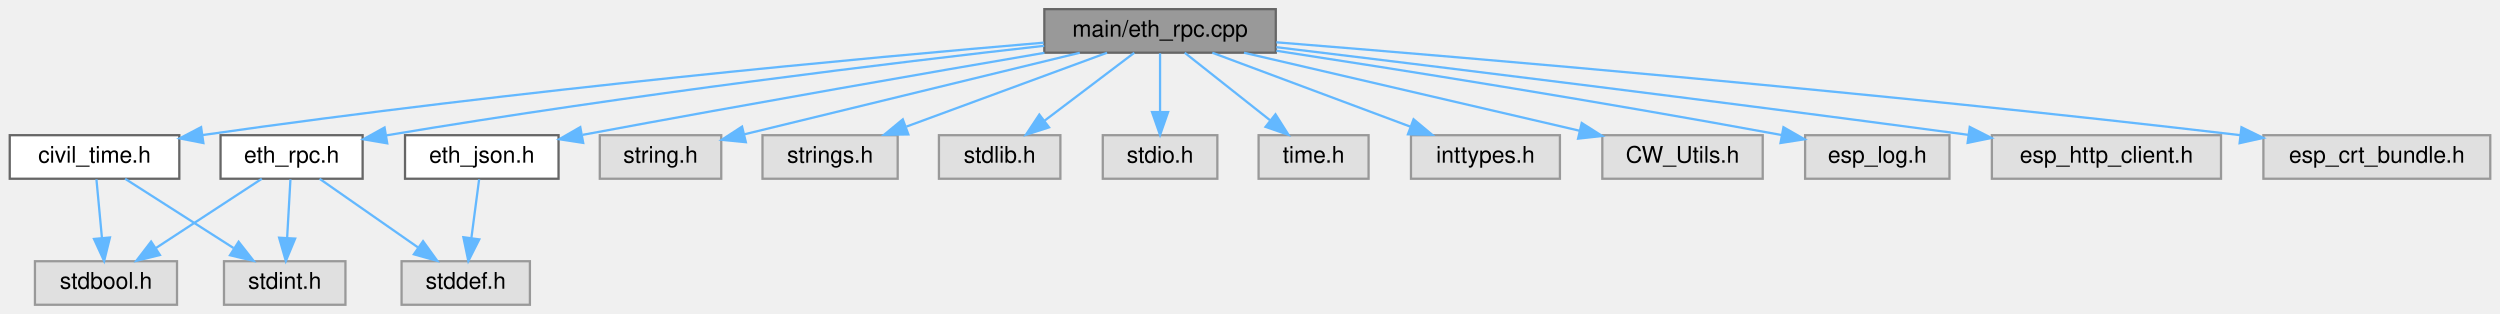
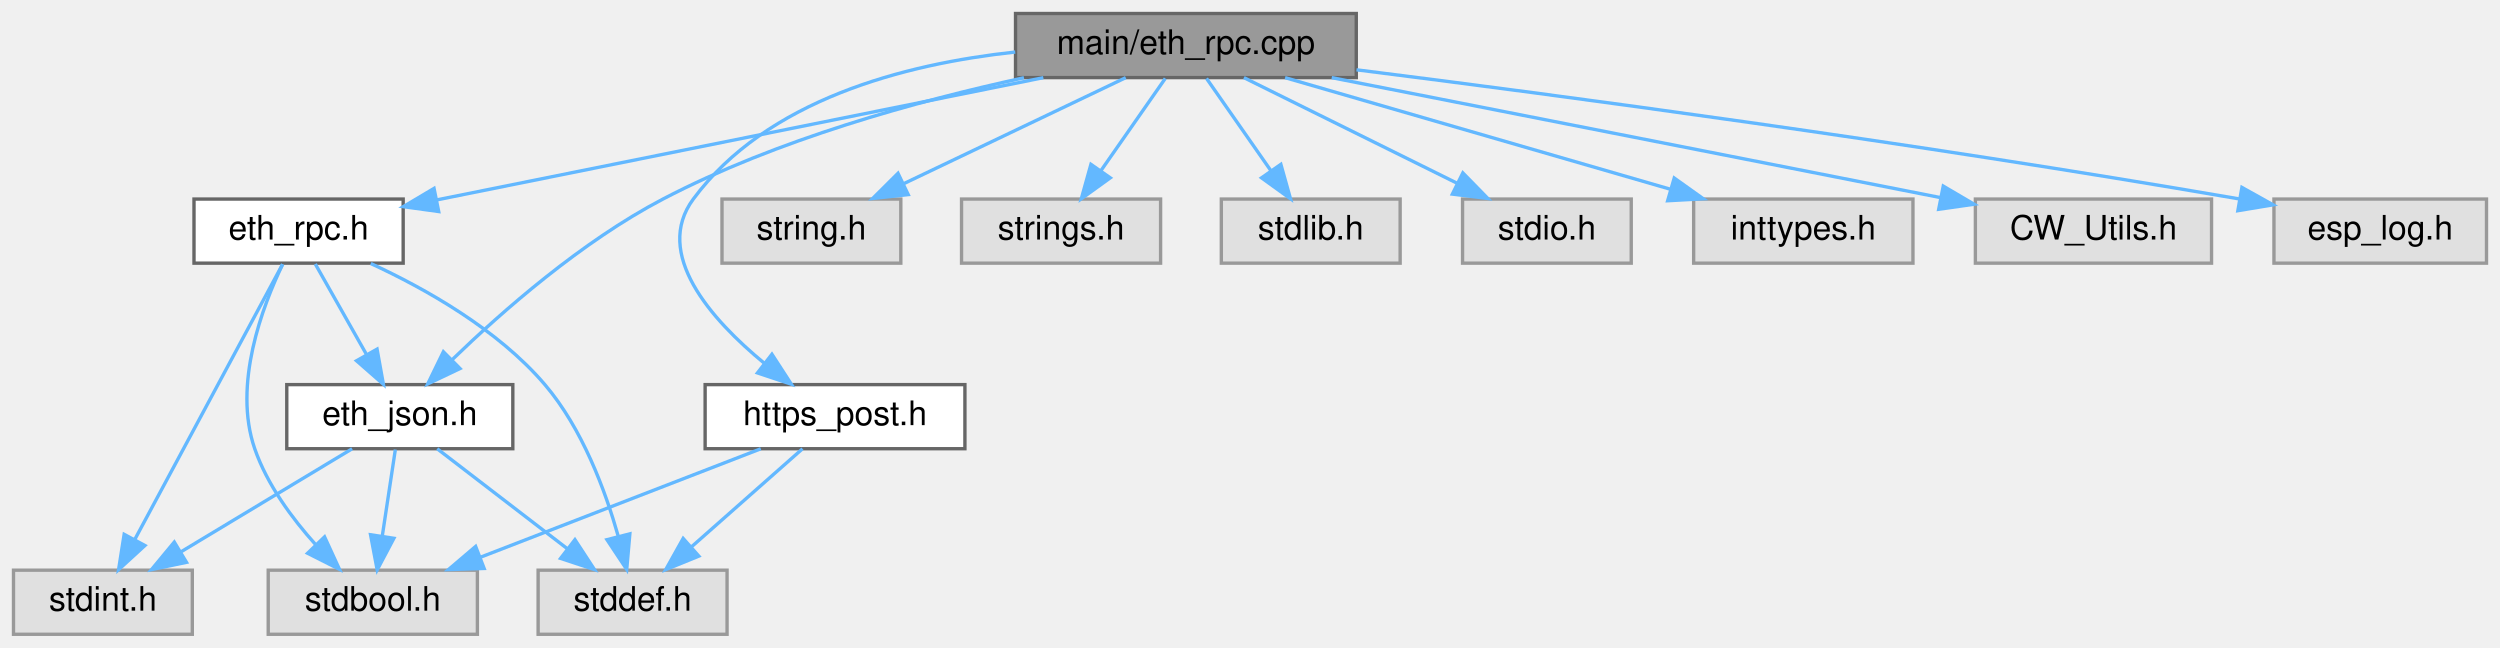
- <svg xmlns="http://www.w3.org/2000/svg" xmlns:xlink="http://www.w3.org/1999/xlink" width="1091pt" height="137pt" viewBox="0.00 0.00 1090.50 137.00">
-   <g id="graph0" class="graph" transform="scale(1 1) rotate(0) translate(4 133)">
+ <svg xmlns="http://www.w3.org/2000/svg" xmlns:xlink="http://www.w3.org/1999/xlink" width="741pt" height="192pt" viewBox="0.00 0.00 741.00 192.00">
+   <g id="graph0" class="graph" transform="scale(1 1) rotate(0) translate(4 188)">
    <g id="Node000001" class="node">
      <g id="a_Node000001">
        <a xlink:title="Ethereum JSON-RPC client implementation (HTTPS). Network bring-up (Wi-Fi, SNTP) lives in net....">
-           <polygon fill="#999999" stroke="#666666" points="552.5,-129 451.5,-129 451.5,-110 552.5,-110 552.5,-129" />
-           <text text-anchor="middle" x="502" y="-117" font-family="Helvetica,sans-Serif" font-size="10.00">main/eth_rpc.cpp</text>
+           <polygon fill="#999999" stroke="#666666" points="398,-184 297,-184 297,-165 398,-165 398,-184" />
+           <text text-anchor="middle" x="347.5" y="-172" font-family="Helvetica,sans-Serif" font-size="10.00">main/eth_rpc.cpp</text>
        </a>
      </g>
    </g>
    <g id="Node000002" class="node">
      <g id="a_Node000002">
        <a xlink:href="eth__rpc_8h.html" target="_top" xlink:title="Ethereum JSON-RPC client over HTTPS (nonce / ecrecover parity / raw-tx broadcast / receipt polling)....">
-           <polygon fill="white" stroke="#666666" points="154,-74 92,-74 92,-55 154,-55 154,-74" />
-           <text text-anchor="middle" x="123" y="-62" font-family="Helvetica,sans-Serif" font-size="10.00">eth_rpc.h</text>
+           <polygon fill="white" stroke="#666666" points="115.5,-129 53.5,-129 53.5,-110 115.5,-110 115.5,-129" />
+           <text text-anchor="middle" x="84.5" y="-117" font-family="Helvetica,sans-Serif" font-size="10.00">eth_rpc.h</text>
        </a>
      </g>
    </g>
    <g id="edge1_Node000001_Node000002" class="edge">
      <g id="a_edge1_Node000001_Node000002">
        <a xlink:title=" ">
-           <path fill="none" stroke="#63b8ff" d="M451.43,-113.02C387.2,-105.79 272.74,-92.05 164.42,-73.94" />
-           <polygon fill="#63b8ff" stroke="#63b8ff" points="164.74,-70.45 154.29,-72.23 163.57,-77.35 164.74,-70.45" />
+           <path fill="none" stroke="#63b8ff" d="M305.24,-164.98C255.76,-155.01 174.37,-138.61 125.46,-128.75" />
+           <polygon fill="#63b8ff" stroke="#63b8ff" points="126.03,-125.3 115.53,-126.75 124.65,-132.16 126.03,-125.3" />
        </a>
      </g>
    </g>
    <g id="Node000006" class="node">
      <g id="a_Node000006">
        <a xlink:href="eth__json_8h.html" target="_top" xlink:title="JSON-RPC response parsing helpers — kept in their own unit (cJSON + CW_Utils only,...">
-           <polygon fill="white" stroke="#666666" points="239.5,-74 172.5,-74 172.5,-55 239.5,-55 239.5,-74" />
-           <text text-anchor="middle" x="206" y="-62" font-family="Helvetica,sans-Serif" font-size="10.00">eth_json.h</text>
-         </a>
-       </g>
-     </g>
-     <g id="edge5_Node000001_Node000006" class="edge">
-       <g id="a_edge5_Node000001_Node000006">
-         <a xlink:title=" ">
-           <path fill="none" stroke="#63b8ff" d="M451.54,-109.95C402.63,-101.58 326.07,-88.3 250.03,-74.16" />
-           <polygon fill="#63b8ff" stroke="#63b8ff" points="250.26,-70.64 239.79,-72.25 248.98,-77.52 250.26,-70.64" />
+           <polygon fill="white" stroke="#666666" points="148,-74 81,-74 81,-55 148,-55 148,-74" />
+           <text text-anchor="middle" x="114.5" y="-62" font-family="Helvetica,sans-Serif" font-size="10.00">eth_json.h</text>
+         </a>
+       </g>
+     </g>
+     <g id="edge9_Node000001_Node000006" class="edge">
+       <g id="a_edge9_Node000001_Node000006">
+         <a xlink:title=" ">
+           <path fill="none" stroke="#63b8ff" d="M299.5,-164.96C267.88,-158.09 226.25,-146.63 192.5,-129 168.47,-116.45 144.9,-95.77 130.07,-81.43" />
+           <polygon fill="#63b8ff" stroke="#63b8ff" points="132.35,-78.76 122.78,-74.21 127.42,-83.74 132.35,-78.76" />
        </a>
      </g>
    </g>
    <g id="Node000007" class="node">
      <g id="a_Node000007">
-         <a xlink:href="civil__time_8h.html" target="_top" xlink:title="TZ-independent calendar arithmetic and date-string parsing.">
-           <polygon fill="white" stroke="#666666" points="74,-74 0,-74 0,-55 74,-55 74,-74" />
-           <text text-anchor="middle" x="37" y="-62" font-family="Helvetica,sans-Serif" font-size="10.00">civil_time.h</text>
-         </a>
-       </g>
-     </g>
-     <g id="edge7_Node000001_Node000007" class="edge">
-       <g id="a_edge7_Node000001_Node000007">
-         <a xlink:title=" ">
-           <path fill="none" stroke="#63b8ff" d="M451.21,-114.38C374.09,-107.83 222.61,-93.89 84.07,-74.05" />
-           <polygon fill="#63b8ff" stroke="#63b8ff" points="84.51,-70.58 74.12,-72.61 83.51,-77.51 84.51,-70.58" />
+         <a xlink:href="https__post_8h.html" target="_top" xlink:title="One HTTPS JSON POST, shared by every RPC client in the firmware.">
+           <polygon fill="white" stroke="#666666" points="282,-74 205,-74 205,-55 282,-55 282,-74" />
+           <text text-anchor="middle" x="243.5" y="-62" font-family="Helvetica,sans-Serif" font-size="10.00">https_post.h</text>
+         </a>
+       </g>
+     </g>
+     <g id="edge10_Node000001_Node000007" class="edge">
+       <g id="a_edge10_Node000001_Node000007">
+         <a xlink:title=" ">
+           <path fill="none" stroke="#63b8ff" d="M296.91,-172.58C263.99,-169.02 223.26,-158.39 201.5,-129 189.51,-112.81 206.69,-93.39 222.55,-80.32" />
+           <polygon fill="#63b8ff" stroke="#63b8ff" points="224.8,-83.01 230.56,-74.12 220.51,-77.47 224.8,-83.01" />
        </a>
      </g>
    </g>
    <g id="Node000008" class="node">
      <g id="a_Node000008">
        <a xlink:title=" ">
-           <polygon fill="#e0e0e0" stroke="#999999" points="310.5,-74 257.5,-74 257.5,-55 310.5,-55 310.5,-74" />
-           <text text-anchor="middle" x="284" y="-62" font-family="Helvetica,sans-Serif" font-size="10.00">string.h</text>
-         </a>
-       </g>
-     </g>
-     <g id="edge10_Node000001_Node000008" class="edge">
-       <g id="a_edge10_Node000001_Node000008">
-         <a xlink:title=" ">
-           <path fill="none" stroke="#63b8ff" d="M466.97,-109.98C426.81,-100.22 361.27,-84.29 320.5,-74.37" />
-           <polygon fill="#63b8ff" stroke="#63b8ff" points="321.24,-70.95 310.69,-71.99 319.58,-77.75 321.24,-70.95" />
+           <polygon fill="#e0e0e0" stroke="#999999" points="263,-129 210,-129 210,-110 263,-110 263,-129" />
+           <text text-anchor="middle" x="236.5" y="-117" font-family="Helvetica,sans-Serif" font-size="10.00">string.h</text>
+         </a>
+       </g>
+     </g>
+     <g id="edge13_Node000001_Node000008" class="edge">
+       <g id="a_edge13_Node000001_Node000008">
+         <a xlink:title=" ">
+           <path fill="none" stroke="#63b8ff" d="M329.67,-164.98C311.89,-156.5 284.35,-143.35 263.82,-133.54" />
+           <polygon fill="#63b8ff" stroke="#63b8ff" points="265.19,-130.32 254.66,-129.17 262.17,-136.64 265.19,-130.32" />
        </a>
      </g>
    </g>
    <g id="Node000009" class="node">
      <g id="a_Node000009">
        <a xlink:title=" ">
-           <polygon fill="#e0e0e0" stroke="#999999" points="387.5,-74 328.5,-74 328.5,-55 387.5,-55 387.5,-74" />
-           <text text-anchor="middle" x="358" y="-62" font-family="Helvetica,sans-Serif" font-size="10.00">strings.h</text>
-         </a>
-       </g>
-     </g>
-     <g id="edge11_Node000001_Node000009" class="edge">
-       <g id="a_edge11_Node000001_Node000009">
-         <a xlink:title=" ">
-           <path fill="none" stroke="#63b8ff" d="M478.86,-109.98C455.18,-101.27 418.13,-87.63 391.29,-77.75" />
-           <polygon fill="#63b8ff" stroke="#63b8ff" points="392.15,-74.34 381.56,-74.17 389.73,-80.91 392.15,-74.34" />
+           <polygon fill="#e0e0e0" stroke="#999999" points="340,-129 281,-129 281,-110 340,-110 340,-129" />
+           <text text-anchor="middle" x="310.5" y="-117" font-family="Helvetica,sans-Serif" font-size="10.00">strings.h</text>
+         </a>
+       </g>
+     </g>
+     <g id="edge14_Node000001_Node000009" class="edge">
+       <g id="a_edge14_Node000001_Node000009">
+         <a xlink:title=" ">
+           <path fill="none" stroke="#63b8ff" d="M341.39,-164.75C336.22,-157.34 328.65,-146.5 322.31,-137.41" />
+           <polygon fill="#63b8ff" stroke="#63b8ff" points="325.09,-135.29 316.5,-129.09 319.35,-139.29 325.09,-135.29" />
        </a>
      </g>
    </g>
    <g id="Node000010" class="node">
      <g id="a_Node000010">
        <a xlink:title=" ">
-           <polygon fill="#e0e0e0" stroke="#999999" points="458.5,-74 405.5,-74 405.5,-55 458.5,-55 458.5,-74" />
-           <text text-anchor="middle" x="432" y="-62" font-family="Helvetica,sans-Serif" font-size="10.00">stdlib.h</text>
-         </a>
-       </g>
-     </g>
-     <g id="edge12_Node000001_Node000010" class="edge">
-       <g id="a_edge12_Node000001_Node000010">
-         <a xlink:title=" ">
-           <path fill="none" stroke="#63b8ff" d="M490.75,-109.98C480.2,-102 464.2,-89.88 451.56,-80.31" />
-           <polygon fill="#63b8ff" stroke="#63b8ff" points="453.54,-77.42 443.45,-74.17 449.31,-83 453.54,-77.42" />
+           <polygon fill="#e0e0e0" stroke="#999999" points="411,-129 358,-129 358,-110 411,-110 411,-129" />
+           <text text-anchor="middle" x="384.5" y="-117" font-family="Helvetica,sans-Serif" font-size="10.00">stdlib.h</text>
+         </a>
+       </g>
+     </g>
+     <g id="edge15_Node000001_Node000010" class="edge">
+       <g id="a_edge15_Node000001_Node000010">
+         <a xlink:title=" ">
+           <path fill="none" stroke="#63b8ff" d="M353.61,-164.75C358.78,-157.34 366.35,-146.5 372.69,-137.41" />
+           <polygon fill="#63b8ff" stroke="#63b8ff" points="375.65,-139.29 378.5,-129.09 369.91,-135.29 375.65,-139.29" />
        </a>
      </g>
    </g>
    <g id="Node000011" class="node">
      <g id="a_Node000011">
        <a xlink:title=" ">
-           <polygon fill="#e0e0e0" stroke="#999999" points="527,-74 477,-74 477,-55 527,-55 527,-74" />
-           <text text-anchor="middle" x="502" y="-62" font-family="Helvetica,sans-Serif" font-size="10.00">stdio.h</text>
-         </a>
-       </g>
-     </g>
-     <g id="edge13_Node000001_Node000011" class="edge">
-       <g id="a_edge13_Node000001_Node000011">
-         <a xlink:title=" ">
-           <path fill="none" stroke="#63b8ff" d="M502,-109.75C502,-102.8 502,-92.85 502,-84.13" />
-           <polygon fill="#63b8ff" stroke="#63b8ff" points="505.5,-84.09 502,-74.09 498.5,-84.09 505.5,-84.09" />
+           <polygon fill="#e0e0e0" stroke="#999999" points="479.5,-129 429.5,-129 429.5,-110 479.5,-110 479.5,-129" />
+           <text text-anchor="middle" x="454.5" y="-117" font-family="Helvetica,sans-Serif" font-size="10.00">stdio.h</text>
+         </a>
+       </g>
+     </g>
+     <g id="edge16_Node000001_Node000011" class="edge">
+       <g id="a_edge16_Node000001_Node000011">
+         <a xlink:title=" ">
+           <path fill="none" stroke="#63b8ff" d="M364.69,-164.98C381.75,-156.54 408.13,-143.47 427.9,-133.68" />
+           <polygon fill="#63b8ff" stroke="#63b8ff" points="429.59,-136.75 437,-129.17 426.48,-130.47 429.59,-136.75" />
        </a>
      </g>
    </g>
    <g id="Node000012" class="node">
      <g id="a_Node000012">
        <a xlink:title=" ">
-           <polygon fill="#e0e0e0" stroke="#999999" points="593,-74 545,-74 545,-55 593,-55 593,-74" />
-           <text text-anchor="middle" x="569" y="-62" font-family="Helvetica,sans-Serif" font-size="10.00">time.h</text>
-         </a>
-       </g>
-     </g>
-     <g id="edge14_Node000001_Node000012" class="edge">
-       <g id="a_edge14_Node000001_Node000012">
-         <a xlink:title=" ">
-           <path fill="none" stroke="#63b8ff" d="M512.76,-109.98C522.77,-102.07 537.89,-90.11 549.93,-80.58" />
-           <polygon fill="#63b8ff" stroke="#63b8ff" points="552.37,-83.12 558.04,-74.17 548.03,-77.63 552.37,-83.12" />
+           <polygon fill="#e0e0e0" stroke="#999999" points="563,-129 498,-129 498,-110 563,-110 563,-129" />
+           <text text-anchor="middle" x="530.5" y="-117" font-family="Helvetica,sans-Serif" font-size="10.00">inttypes.h</text>
+         </a>
+       </g>
+     </g>
+     <g id="edge17_Node000001_Node000012" class="edge">
+       <g id="a_edge17_Node000001_Node000012">
+         <a xlink:title=" ">
+           <path fill="none" stroke="#63b8ff" d="M376.9,-164.98C407.89,-156.01 456.88,-141.82 491.17,-131.89" />
+           <polygon fill="#63b8ff" stroke="#63b8ff" points="492.24,-135.23 500.87,-129.08 490.29,-128.5 492.24,-135.23" />
        </a>
      </g>
    </g>
    <g id="Node000013" class="node">
      <g id="a_Node000013">
        <a xlink:title=" ">
-           <polygon fill="#e0e0e0" stroke="#999999" points="676.5,-74 611.5,-74 611.5,-55 676.5,-55 676.5,-74" />
-           <text text-anchor="middle" x="644" y="-62" font-family="Helvetica,sans-Serif" font-size="10.00">inttypes.h</text>
-         </a>
-       </g>
-     </g>
-     <g id="edge15_Node000001_Node000013" class="edge">
-       <g id="a_edge15_Node000001_Node000013">
-         <a xlink:title=" ">
-           <path fill="none" stroke="#63b8ff" d="M524.81,-109.98C548.17,-101.27 584.7,-87.63 611.17,-77.75" />
-           <polygon fill="#63b8ff" stroke="#63b8ff" points="612.63,-80.95 620.77,-74.17 610.18,-74.39 612.63,-80.95" />
+           <polygon fill="#e0e0e0" stroke="#999999" points="651.5,-129 581.5,-129 581.5,-110 651.5,-110 651.5,-129" />
+           <text text-anchor="middle" x="616.5" y="-117" font-family="Helvetica,sans-Serif" font-size="10.00">CW_Utils.h</text>
+         </a>
+       </g>
+     </g>
+     <g id="edge18_Node000001_Node000013" class="edge">
+       <g id="a_edge18_Node000001_Node000013">
+         <a xlink:title=" ">
+           <path fill="none" stroke="#63b8ff" d="M390.72,-164.98C440.18,-155.24 520.83,-139.35 571.17,-129.43" />
+           <polygon fill="#63b8ff" stroke="#63b8ff" points="571.98,-132.84 581.12,-127.47 570.63,-125.97 571.98,-132.84" />
        </a>
      </g>
    </g>
    <g id="Node000014" class="node">
      <g id="a_Node000014">
        <a xlink:title=" ">
-           <polygon fill="#e0e0e0" stroke="#999999" points="765,-74 695,-74 695,-55 765,-55 765,-74" />
-           <text text-anchor="middle" x="730" y="-62" font-family="Helvetica,sans-Serif" font-size="10.00">CW_Utils.h</text>
-         </a>
-       </g>
-     </g>
-     <g id="edge16_Node000001_Node000014" class="edge">
-       <g id="a_edge16_Node000001_Node000014">
-         <a xlink:title=" ">
-           <path fill="none" stroke="#63b8ff" d="M538.63,-109.98C578.49,-100.72 642.23,-85.9 685.08,-75.94" />
-           <polygon fill="#63b8ff" stroke="#63b8ff" points="686.01,-79.32 694.96,-73.65 684.42,-72.5 686.01,-79.32" />
-         </a>
-       </g>
-     </g>
-     <g id="Node000015" class="node">
-       <g id="a_Node000015">
-         <a xlink:title=" ">
-           <polygon fill="#e0e0e0" stroke="#999999" points="846.5,-74 783.5,-74 783.5,-55 846.5,-55 846.5,-74" />
-           <text text-anchor="middle" x="815" y="-62" font-family="Helvetica,sans-Serif" font-size="10.00">esp_log.h</text>
-         </a>
-       </g>
-     </g>
-     <g id="edge17_Node000001_Node000015" class="edge">
-       <g id="a_edge17_Node000001_Node000015">
-         <a xlink:title=" ">
-           <path fill="none" stroke="#63b8ff" d="M552.74,-110.85C605.38,-102.78 690.3,-89.33 773.38,-74.05" />
-           <polygon fill="#63b8ff" stroke="#63b8ff" points="774.05,-77.48 783.24,-72.22 772.77,-70.6 774.05,-77.48" />
-         </a>
-       </g>
-     </g>
-     <g id="Node000016" class="node">
-       <g id="a_Node000016">
-         <a xlink:title=" ">
-           <polygon fill="#e0e0e0" stroke="#999999" points="965,-74 865,-74 865,-55 965,-55 965,-74" />
-           <text text-anchor="middle" x="915" y="-62" font-family="Helvetica,sans-Serif" font-size="10.00">esp_http_client.h</text>
-         </a>
-       </g>
-     </g>
-     <g id="edge18_Node000001_Node000016" class="edge">
-       <g id="a_edge18_Node000001_Node000016">
-         <a xlink:title=" ">
-           <path fill="none" stroke="#63b8ff" d="M552.75,-112.41C619.57,-104.33 740.99,-89.43 854.86,-74.13" />
-           <polygon fill="#63b8ff" stroke="#63b8ff" points="855.35,-77.6 864.8,-72.8 854.42,-70.66 855.35,-77.6" />
-         </a>
-       </g>
-     </g>
-     <g id="Node000017" class="node">
-       <g id="a_Node000017">
-         <a xlink:title=" ">
-           <polygon fill="#e0e0e0" stroke="#999999" points="1082.5,-74 983.5,-74 983.5,-55 1082.5,-55 1082.5,-74" />
-           <text text-anchor="middle" x="1033" y="-62" font-family="Helvetica,sans-Serif" font-size="10.00">esp_crt_bundle.h</text>
-         </a>
-       </g>
-     </g>
-     <g id="edge19_Node000001_Node000017" class="edge">
-       <g id="a_edge19_Node000001_Node000017">
-         <a xlink:title=" ">
-           <path fill="none" stroke="#63b8ff" d="M552.73,-114.54C637.5,-107.74 813.55,-92.85 973.43,-74.01" />
-           <polygon fill="#63b8ff" stroke="#63b8ff" points="973.93,-77.47 983.45,-72.82 973.11,-70.52 973.93,-77.47" />
+           <polygon fill="#e0e0e0" stroke="#999999" points="733,-129 670,-129 670,-110 733,-110 733,-129" />
+           <text text-anchor="middle" x="701.5" y="-117" font-family="Helvetica,sans-Serif" font-size="10.00">esp_log.h</text>
+         </a>
+       </g>
+     </g>
+     <g id="edge19_Node000001_Node000014" class="edge">
+       <g id="a_edge19_Node000001_Node000014">
+         <a xlink:title=" ">
+           <path fill="none" stroke="#63b8ff" d="M398.07,-167.31C458.02,-159.75 561.18,-146.04 659.63,-129.05" />
+           <polygon fill="#63b8ff" stroke="#63b8ff" points="660.5,-132.45 669.75,-127.29 659.3,-125.55 660.5,-132.45" />
        </a>
      </g>
    </g>
    <g id="Node000003" class="node">
      <g id="a_Node000003">
        <a xlink:title=" ">
-           <polygon fill="#e0e0e0" stroke="#999999" points="146.5,-19 93.5,-19 93.5,0 146.5,0 146.5,-19" />
-           <text text-anchor="middle" x="120" y="-7" font-family="Helvetica,sans-Serif" font-size="10.00">stdint.h</text>
+           <polygon fill="#e0e0e0" stroke="#999999" points="53,-19 0,-19 0,0 53,0 53,-19" />
+           <text text-anchor="middle" x="26.5" y="-7" font-family="Helvetica,sans-Serif" font-size="10.00">stdint.h</text>
        </a>
      </g>
    </g>
    <g id="edge2_Node000002_Node000003" class="edge">
      <g id="a_edge2_Node000002_Node000003">
        <a xlink:title=" ">
-           <path fill="none" stroke="#63b8ff" d="M122.5,-54.75C122.11,-47.8 121.55,-37.85 121.05,-29.13" />
-           <polygon fill="#63b8ff" stroke="#63b8ff" points="124.55,-28.88 120.49,-19.09 117.56,-29.27 124.55,-28.88" />
+           <path fill="none" stroke="#63b8ff" d="M79.75,-109.66C70.19,-91.85 48.45,-51.37 35.9,-28.01" />
+           <polygon fill="#63b8ff" stroke="#63b8ff" points="38.96,-26.31 31.15,-19.16 32.8,-29.62 38.96,-26.31" />
        </a>
      </g>
    </g>
    <g id="Node000004" class="node">
      <g id="a_Node000004">
        <a xlink:title=" ">
-           <polygon fill="#e0e0e0" stroke="#999999" points="227,-19 171,-19 171,0 227,0 227,-19" />
-           <text text-anchor="middle" x="199" y="-7" font-family="Helvetica,sans-Serif" font-size="10.00">stddef.h</text>
+           <polygon fill="#e0e0e0" stroke="#999999" points="211.5,-19 155.5,-19 155.5,0 211.5,0 211.5,-19" />
+           <text text-anchor="middle" x="183.5" y="-7" font-family="Helvetica,sans-Serif" font-size="10.00">stddef.h</text>
        </a>
      </g>
    </g>
    <g id="edge3_Node000002_Node000004" class="edge">
      <g id="a_edge3_Node000002_Node000004">
        <a xlink:title=" ">
-           <path fill="none" stroke="#63b8ff" d="M135.21,-54.98C146.78,-46.92 164.38,-34.65 178.16,-25.03" />
-           <polygon fill="#63b8ff" stroke="#63b8ff" points="180.37,-27.76 186.57,-19.17 176.36,-22.02 180.37,-27.76" />
+           <path fill="none" stroke="#63b8ff" d="M105.9,-109.89C121.97,-102.48 143.54,-90.38 157.5,-74 168.6,-60.98 175.43,-42.59 179.28,-28.94" />
+           <polygon fill="#63b8ff" stroke="#63b8ff" points="182.69,-29.77 181.76,-19.21 175.9,-28.04 182.69,-29.77" />
        </a>
      </g>
    </g>
    <g id="Node000005" class="node">
      <g id="a_Node000005">
        <a xlink:title=" ">
-           <polygon fill="#e0e0e0" stroke="#999999" points="73,-19 11,-19 11,0 73,0 73,-19" />
-           <text text-anchor="middle" x="42" y="-7" font-family="Helvetica,sans-Serif" font-size="10.00">stdbool.h</text>
+           <polygon fill="#e0e0e0" stroke="#999999" points="137.5,-19 75.5,-19 75.5,0 137.5,0 137.5,-19" />
+           <text text-anchor="middle" x="106.5" y="-7" font-family="Helvetica,sans-Serif" font-size="10.00">stdbool.h</text>
        </a>
      </g>
    </g>
    <g id="edge4_Node000002_Node000005" class="edge">
      <g id="a_edge4_Node000002_Node000005">
        <a xlink:title=" ">
-           <path fill="none" stroke="#63b8ff" d="M109.99,-54.98C97.54,-46.84 78.54,-34.41 63.79,-24.76" />
-           <polygon fill="#63b8ff" stroke="#63b8ff" points="65.54,-21.72 55.25,-19.17 61.7,-27.57 65.54,-21.72" />
-         </a>
-       </g>
-     </g>
-     <g id="edge6_Node000006_Node000004" class="edge">
-       <g id="a_edge6_Node000006_Node000004">
-         <a xlink:title=" ">
-           <path fill="none" stroke="#63b8ff" d="M204.84,-54.75C203.93,-47.8 202.61,-37.85 201.46,-29.13" />
-           <polygon fill="#63b8ff" stroke="#63b8ff" points="204.91,-28.54 200.13,-19.09 197.97,-29.46 204.91,-28.54" />
-         </a>
-       </g>
-     </g>
-     <g id="edge8_Node000007_Node000003" class="edge">
-       <g id="a_edge8_Node000007_Node000003">
-         <a xlink:title=" ">
-           <path fill="none" stroke="#63b8ff" d="M50.34,-54.98C63.09,-46.84 82.55,-34.41 97.67,-24.76" />
-           <polygon fill="#63b8ff" stroke="#63b8ff" points="99.88,-27.5 106.42,-19.17 96.11,-21.6 99.88,-27.5" />
-         </a>
-       </g>
-     </g>
-     <g id="edge9_Node000007_Node000005" class="edge">
-       <g id="a_edge9_Node000007_Node000005">
-         <a xlink:title=" ">
-           <path fill="none" stroke="#63b8ff" d="M37.83,-54.75C38.48,-47.8 39.42,-37.85 40.24,-29.13" />
-           <polygon fill="#63b8ff" stroke="#63b8ff" points="43.73,-29.37 41.19,-19.09 36.77,-28.72 43.73,-29.37" />
+           <path fill="none" stroke="#63b8ff" d="M79.79,-109.68C73.79,-97.23 64.95,-73.93 71.5,-55 75.17,-44.38 82.54,-34.38 89.58,-26.55" />
+           <polygon fill="#63b8ff" stroke="#63b8ff" points="92.2,-28.88 96.62,-19.25 87.16,-24.02 92.2,-28.88" />
+         </a>
+       </g>
+     </g>
+     <g id="edge5_Node000002_Node000006" class="edge">
+       <g id="a_edge5_Node000002_Node000006">
+         <a xlink:title=" ">
+           <path fill="none" stroke="#63b8ff" d="M89.45,-109.75C93.56,-102.49 99.53,-91.95 104.6,-82.98" />
+           <polygon fill="#63b8ff" stroke="#63b8ff" points="107.76,-84.52 109.64,-74.09 101.67,-81.07 107.76,-84.52" />
+         </a>
+       </g>
+     </g>
+     <g id="edge8_Node000006_Node000003" class="edge">
+       <g id="a_edge8_Node000006_Node000003">
+         <a xlink:title=" ">
+           <path fill="none" stroke="#63b8ff" d="M100.36,-54.98C86.71,-46.77 65.81,-34.18 49.72,-24.49" />
+           <polygon fill="#63b8ff" stroke="#63b8ff" points="51.27,-21.33 40.9,-19.17 47.66,-27.33 51.27,-21.33" />
+         </a>
+       </g>
+     </g>
+     <g id="edge7_Node000006_Node000004" class="edge">
+       <g id="a_edge7_Node000006_Node000004">
+         <a xlink:title=" ">
+           <path fill="none" stroke="#63b8ff" d="M125.59,-54.98C135.99,-47 151.76,-34.88 164.22,-25.31" />
+           <polygon fill="#63b8ff" stroke="#63b8ff" points="166.41,-28.04 172.21,-19.17 162.15,-22.49 166.41,-28.04" />
+         </a>
+       </g>
+     </g>
+     <g id="edge6_Node000006_Node000005" class="edge">
+       <g id="a_edge6_Node000006_Node000005">
+         <a xlink:title=" ">
+           <path fill="none" stroke="#63b8ff" d="M113.18,-54.75C112.13,-47.8 110.63,-37.85 109.31,-29.13" />
+           <polygon fill="#63b8ff" stroke="#63b8ff" points="112.75,-28.45 107.8,-19.09 105.83,-29.5 112.75,-28.45" />
+         </a>
+       </g>
+     </g>
+     <g id="edge12_Node000007_Node000004" class="edge">
+       <g id="a_edge12_Node000007_Node000004">
+         <a xlink:title=" ">
+           <path fill="none" stroke="#63b8ff" d="M233.86,-54.98C224.99,-47.15 211.63,-35.34 200.89,-25.86" />
+           <polygon fill="#63b8ff" stroke="#63b8ff" points="203.13,-23.17 193.32,-19.17 198.49,-28.41 203.13,-23.17" />
+         </a>
+       </g>
+     </g>
+     <g id="edge11_Node000007_Node000005" class="edge">
+       <g id="a_edge11_Node000007_Node000005">
+         <a xlink:title=" ">
+           <path fill="none" stroke="#63b8ff" d="M221.49,-54.98C199.05,-46.3 164.02,-32.75 138.51,-22.88" />
+           <polygon fill="#63b8ff" stroke="#63b8ff" points="139.5,-19.51 128.91,-19.17 136.98,-26.04 139.5,-19.51" />
        </a>
      </g>
    </g>
  </g>
</svg>
